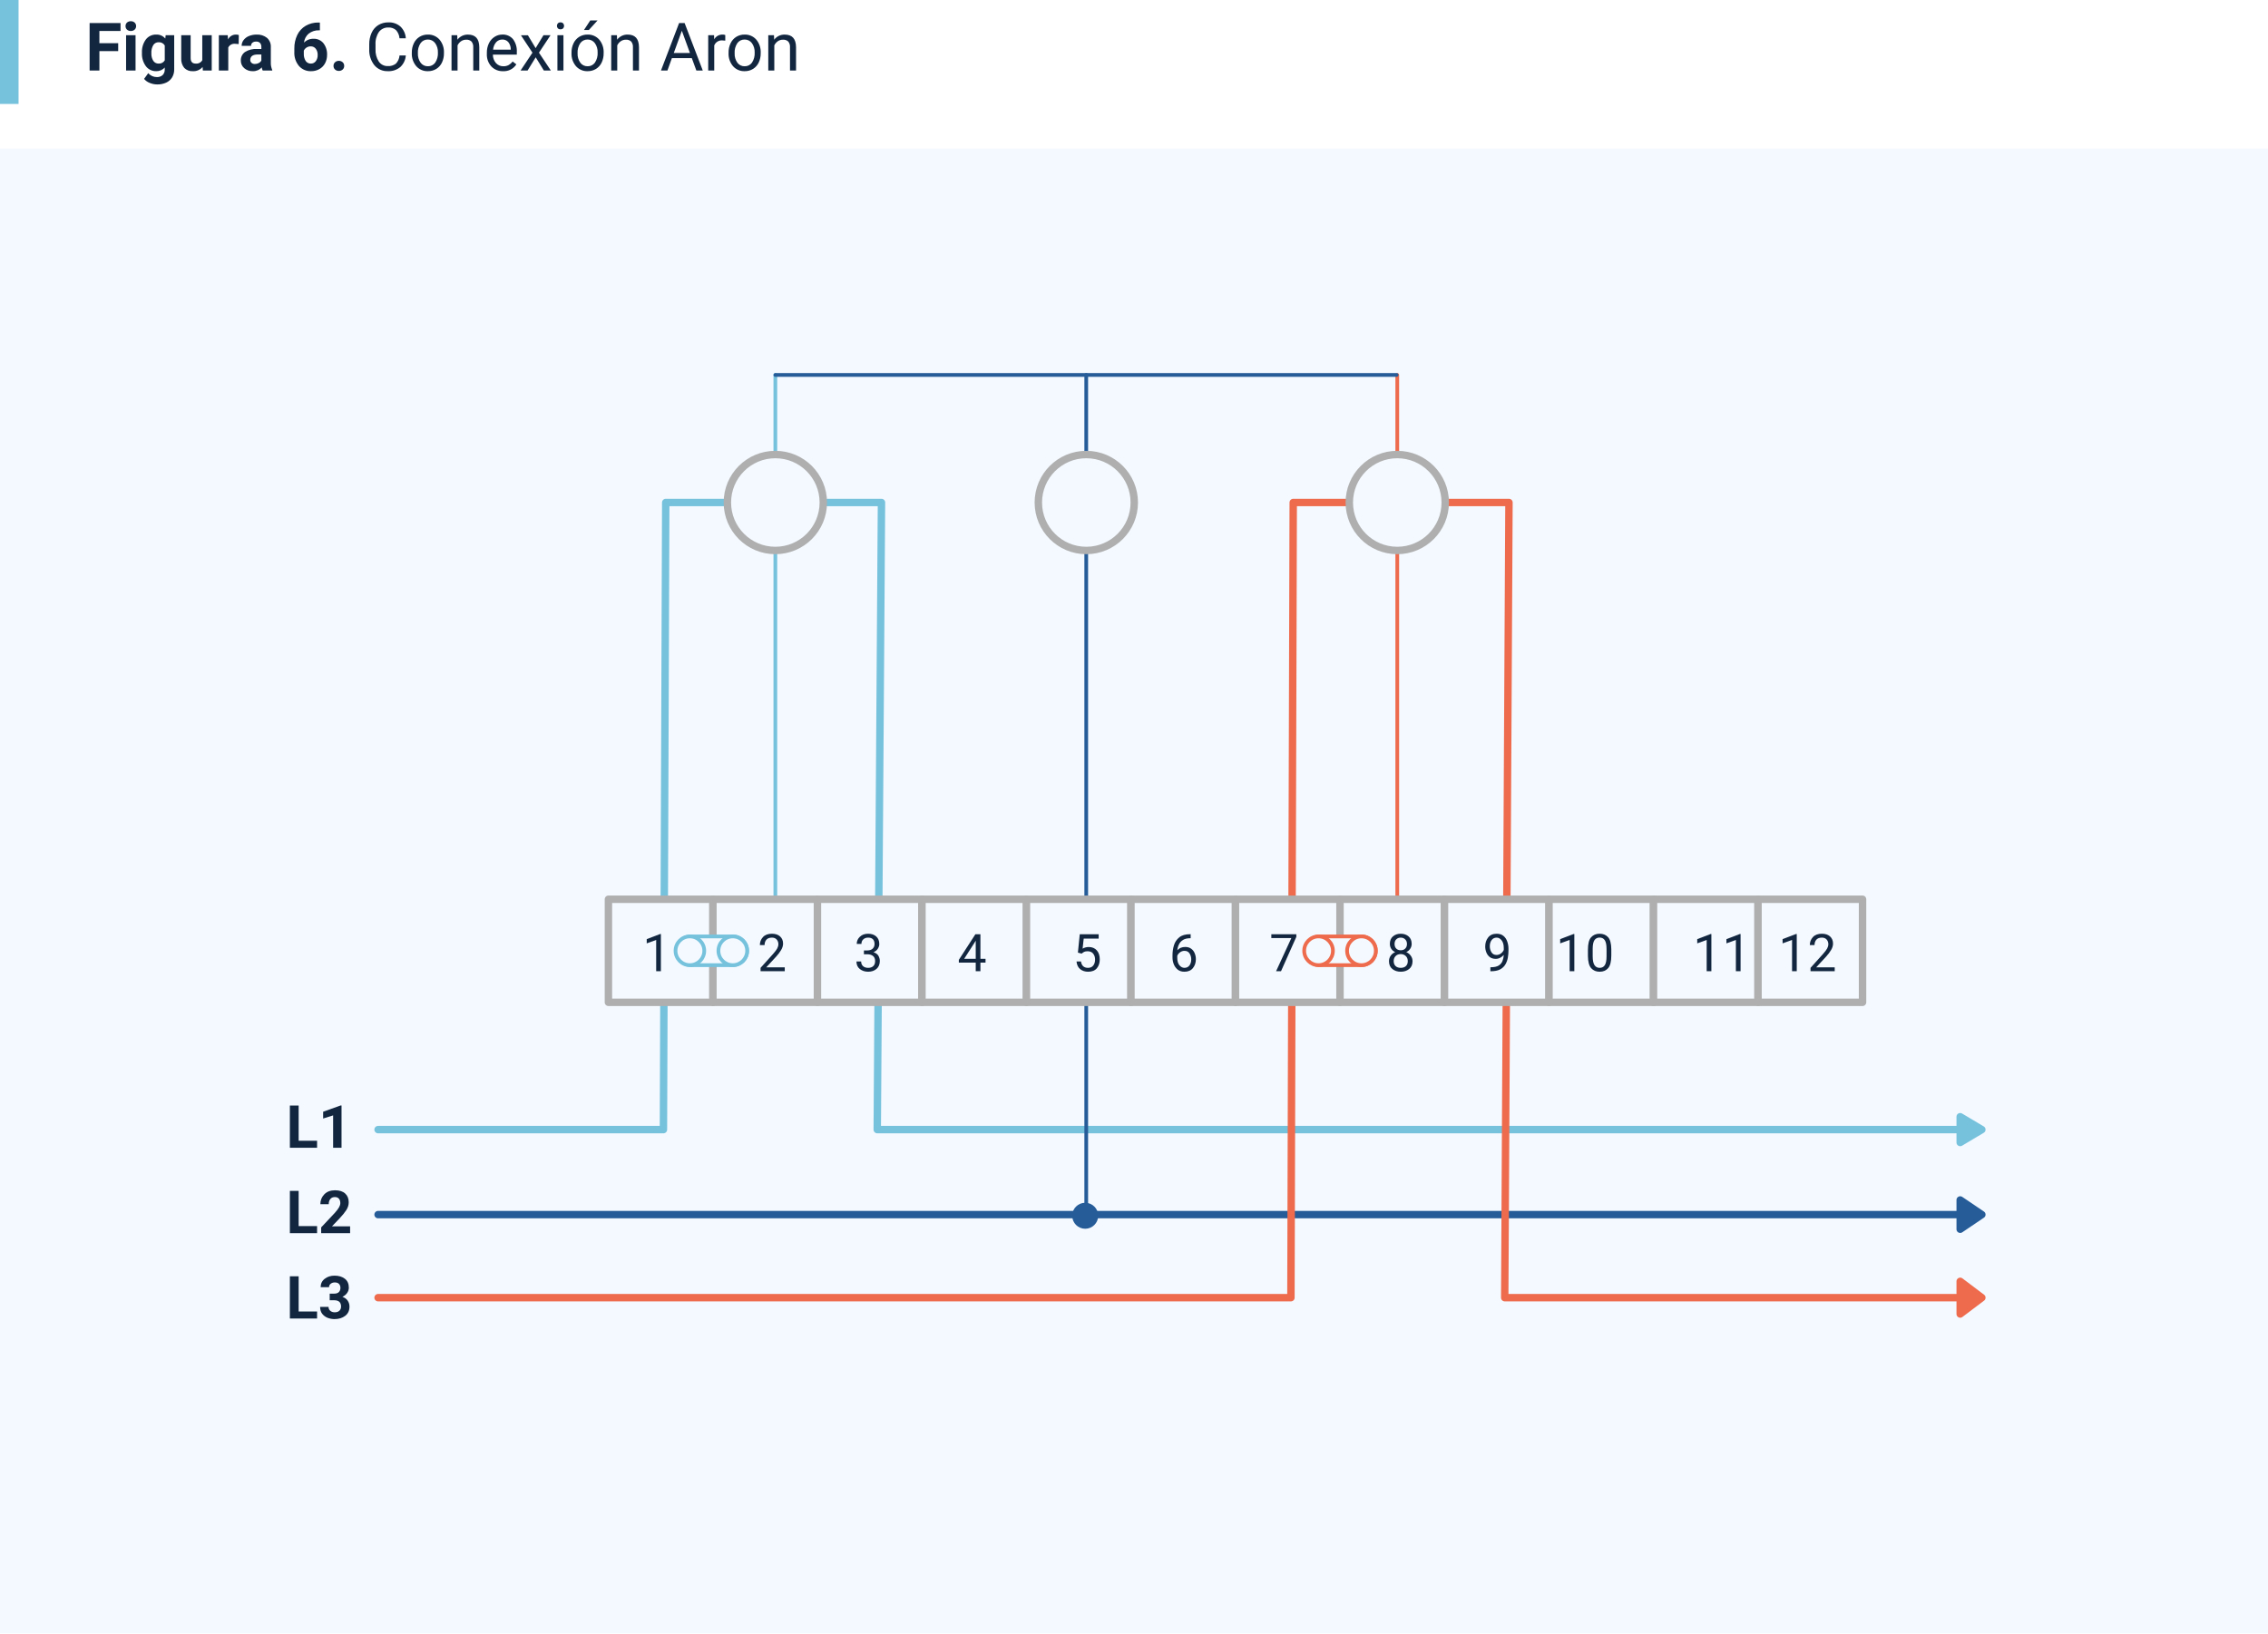
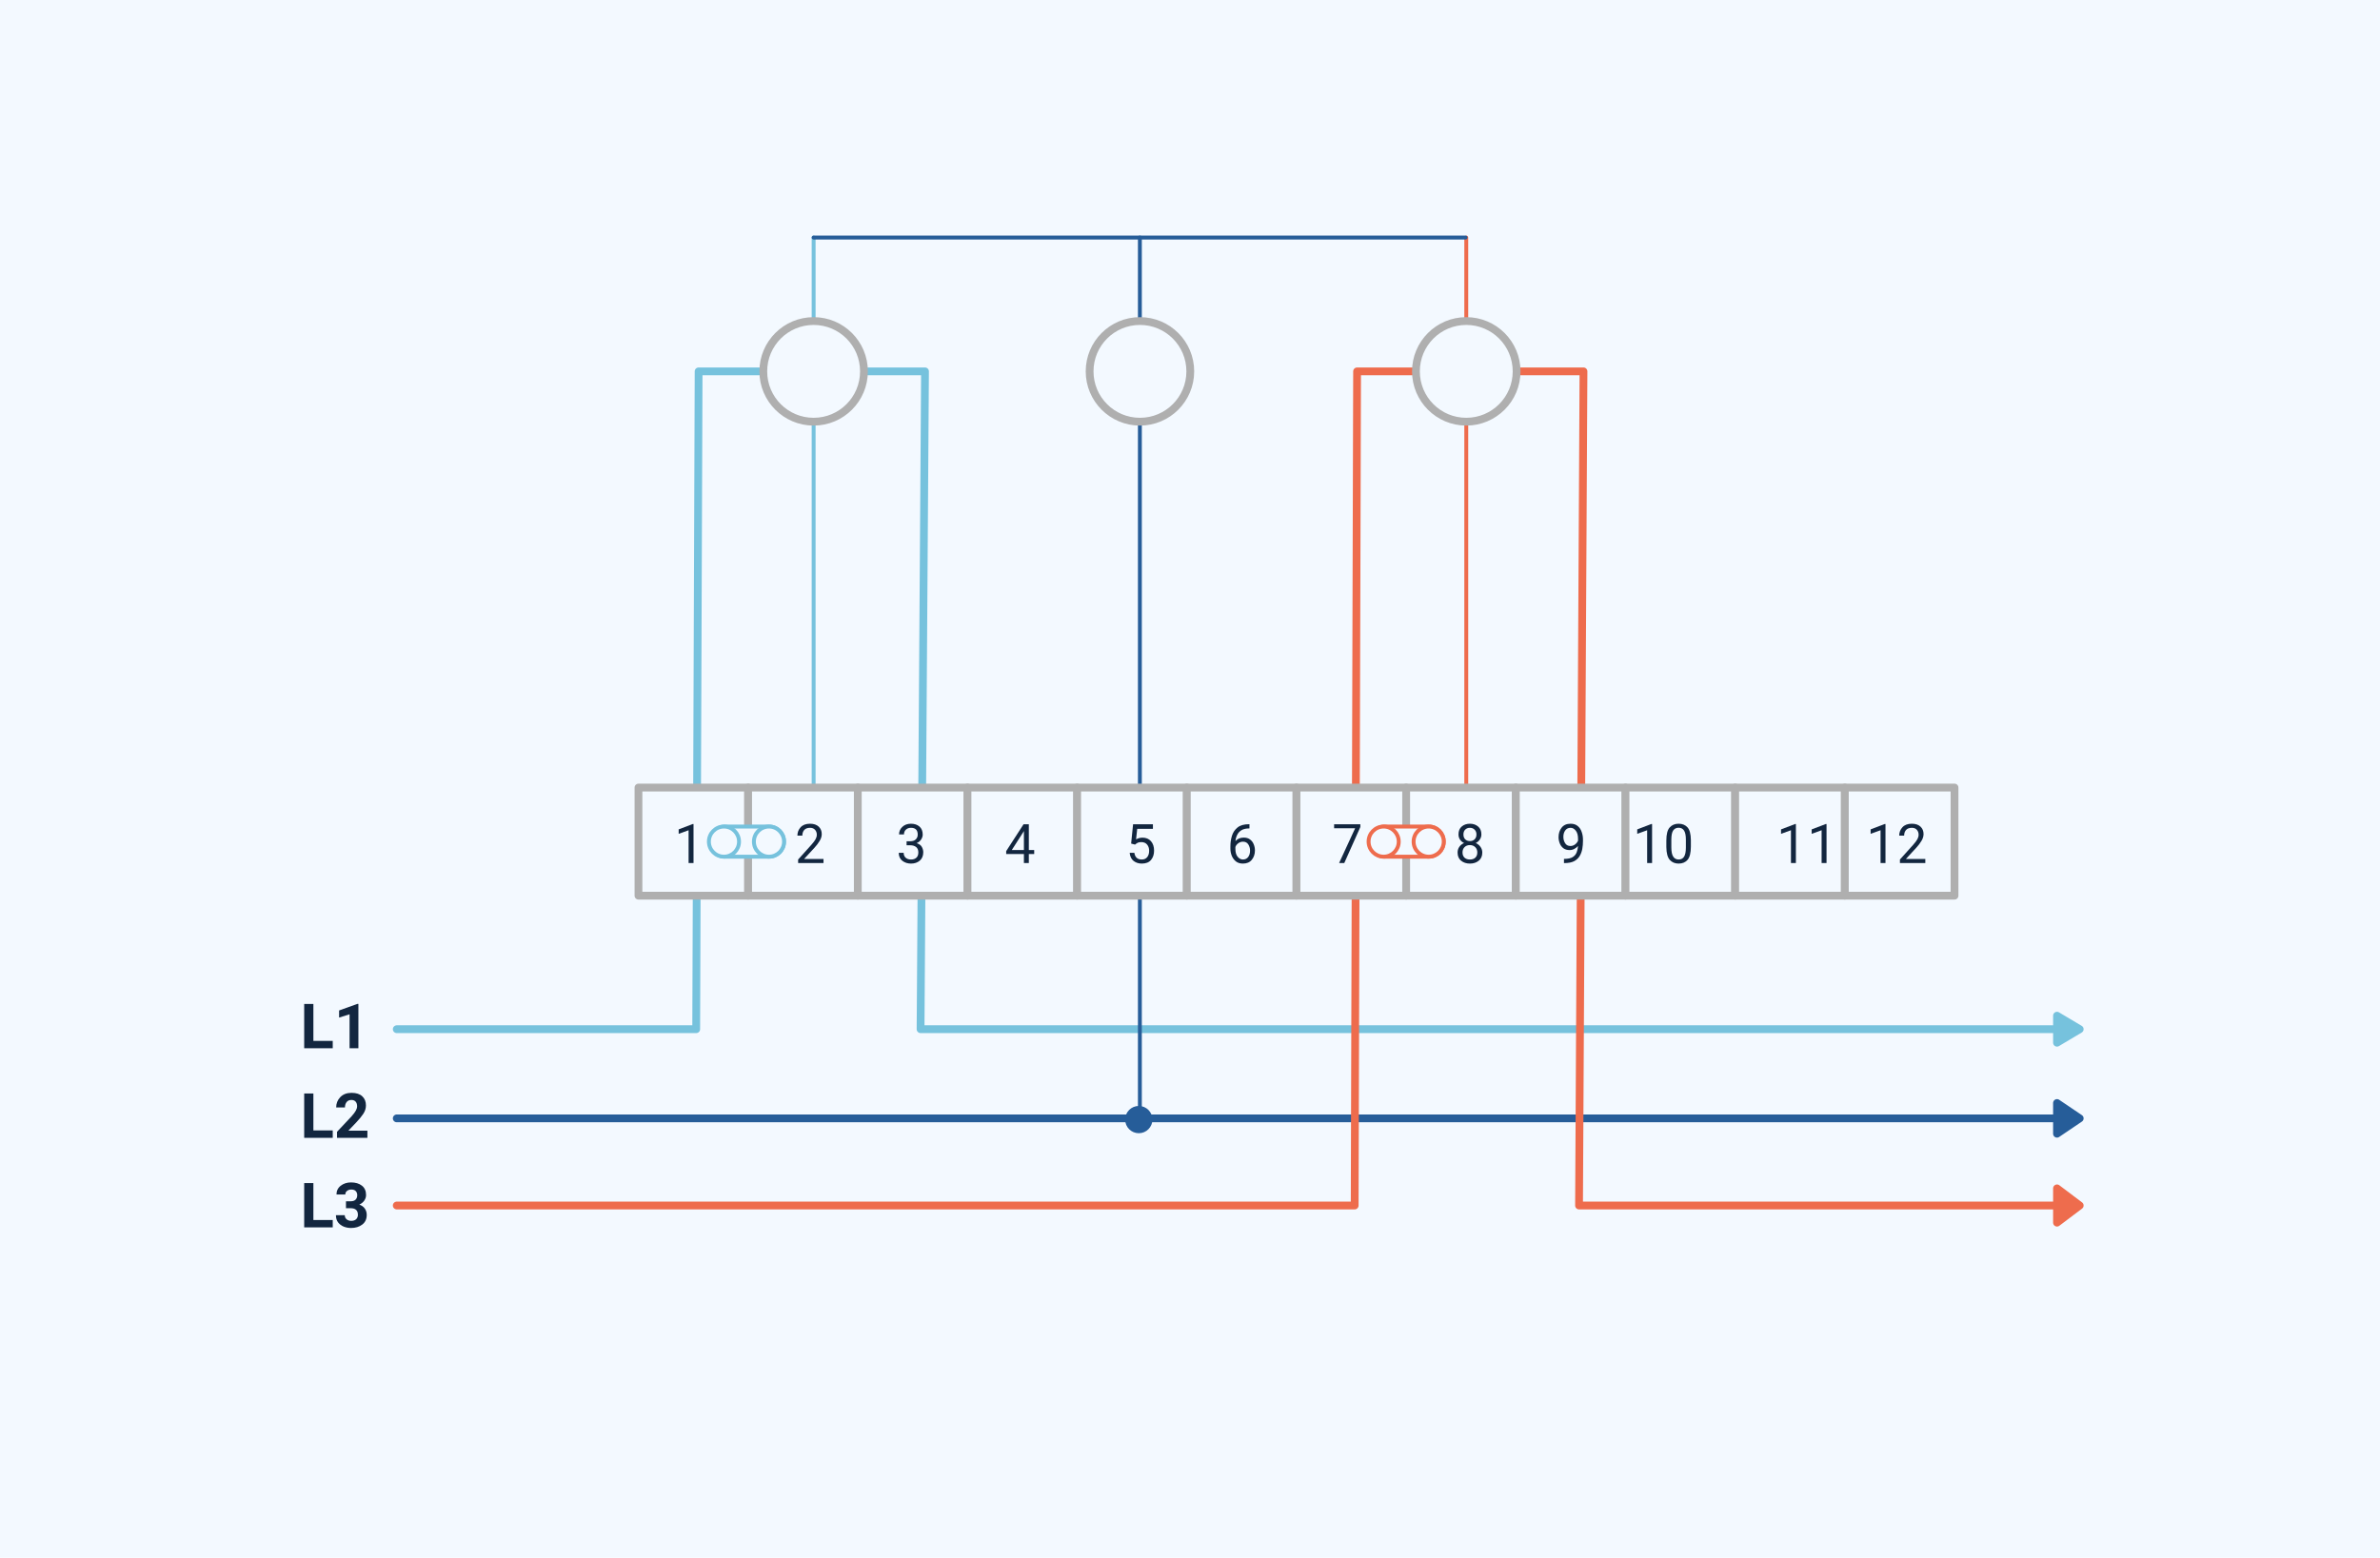
- <svg xmlns="http://www.w3.org/2000/svg" width="611" height="440" viewBox="0 0 611 440">
-   <g id="Grupo_84307" data-name="Grupo 84307" transform="translate(-494.855 -4208)">
-     <rect id="Rectángulo_31893" data-name="Rectángulo 31893" width="5" height="28" transform="translate(494.855 4208)" fill="#76c2dd" />
-     <path id="Trazado_102533" data-name="Trazado 102533" d="M8.842-5.229H3.779V0H1.143V-12.8H9.475v2.136h-5.7v3.3H8.842ZM13.518,0H10.969V-9.51h2.549Zm-2.7-11.971a1.251,1.251,0,0,1,.382-.94,1.436,1.436,0,0,1,1.042-.369,1.44,1.44,0,0,1,1.037.369,1.244,1.244,0,0,1,.387.94,1.247,1.247,0,0,1-.391.949,1.443,1.443,0,0,1-1.033.369,1.443,1.443,0,0,1-1.033-.369A1.247,1.247,0,0,1,10.819-11.971ZM15.24-4.825A5.573,5.573,0,0,1,16.282-8.35,3.375,3.375,0,0,1,19.09-9.686a2.96,2.96,0,0,1,2.435,1.072l.105-.9h2.3V-.316a4.064,4.064,0,0,1-.567,2.171,3.641,3.641,0,0,1-1.6,1.406,5.608,5.608,0,0,1-2.408.483,5.215,5.215,0,0,1-2.039-.417,3.619,3.619,0,0,1-1.5-1.077L16.945.7a2.975,2.975,0,0,0,2.3,1.063,2.178,2.178,0,0,0,1.573-.541,2.027,2.027,0,0,0,.563-1.534v-.51a2.938,2.938,0,0,1-2.312.993A3.366,3.366,0,0,1,16.3-1.165,5.572,5.572,0,0,1,15.24-4.72Zm2.54.189A3.47,3.47,0,0,0,18.3-2.607a1.65,1.65,0,0,0,1.424.735,1.764,1.764,0,0,0,1.661-.871V-6.749A1.76,1.76,0,0,0,19.74-7.62a1.66,1.66,0,0,0-1.437.748A3.911,3.911,0,0,0,17.78-4.636Zm13.8,3.669a3.185,3.185,0,0,1-2.6,1.143A3,3,0,0,1,26.644-.7a3.752,3.752,0,0,1-.822-2.575V-9.51h2.54v6.151q0,1.487,1.354,1.487a1.834,1.834,0,0,0,1.775-.9V-9.51H34.04V0H31.649ZM41.3-7.128a6.9,6.9,0,0,0-.914-.07,1.86,1.86,0,0,0-1.89.976V0h-2.54V-9.51h2.4l.07,1.134a2.354,2.354,0,0,1,2.118-1.31,2.662,2.662,0,0,1,.791.114ZM47.769,0a2.821,2.821,0,0,1-.255-.853,3.073,3.073,0,0,1-2.4,1.028A3.376,3.376,0,0,1,42.8-.633a2.6,2.6,0,0,1-.918-2.039A2.687,2.687,0,0,1,43-4.992a5.529,5.529,0,0,1,3.239-.817h1.169v-.545a1.567,1.567,0,0,0-.338-1.055A1.331,1.331,0,0,0,46-7.8,1.513,1.513,0,0,0,45-7.5a1.045,1.045,0,0,0-.365.844h-2.54a2.551,2.551,0,0,1,.51-1.529,3.37,3.37,0,0,1,1.441-1.1,5.253,5.253,0,0,1,2.092-.4,4.15,4.15,0,0,1,2.791.883,3.09,3.09,0,0,1,1.033,2.483V-2.2a4.546,4.546,0,0,0,.378,2.048V0Zm-2.1-1.767a2.188,2.188,0,0,0,1.037-.25,1.645,1.645,0,0,0,.7-.672V-4.324h-.949q-1.907,0-2.03,1.318l-.009.149a1.017,1.017,0,0,0,.334.782A1.3,1.3,0,0,0,45.668-1.767ZM63.176-12.929v2.092H62.93a4.315,4.315,0,0,0-2.773.9A3.642,3.642,0,0,0,58.9-7.523a3.46,3.46,0,0,1,2.575-1.037,3.26,3.26,0,0,1,2.654,1.2,4.792,4.792,0,0,1,.984,3.146,4.713,4.713,0,0,1-.541,2.259A3.877,3.877,0,0,1,63.04-.387,4.443,4.443,0,0,1,60.8.176,4.15,4.15,0,0,1,57.538-1.23a5.459,5.459,0,0,1-1.244-3.753V-5.9a8.215,8.215,0,0,1,.787-3.678,5.768,5.768,0,0,1,2.259-2.47,6.619,6.619,0,0,1,3.415-.883ZM60.7-6.513a2.029,2.029,0,0,0-1.116.32,1.929,1.929,0,0,0-.738.847v.772a3.42,3.42,0,0,0,.5,1.987,1.619,1.619,0,0,0,1.406.715,1.6,1.6,0,0,0,1.323-.645,2.63,2.63,0,0,0,.505-1.671,2.625,2.625,0,0,0-.51-1.684A1.661,1.661,0,0,0,60.7-6.513ZM66.85-1.248a1.279,1.279,0,0,1,.409-.984,1.45,1.45,0,0,1,1.024-.378,1.462,1.462,0,0,1,1.033.378,1.279,1.279,0,0,1,.409.984,1.261,1.261,0,0,1-.4.971A1.468,1.468,0,0,1,68.282.1a1.456,1.456,0,0,1-1.028-.374A1.261,1.261,0,0,1,66.85-1.248ZM86.326-4.061a4.708,4.708,0,0,1-1.5,3.133,4.911,4.911,0,0,1-3.353,1.1A4.509,4.509,0,0,1,77.84-1.45,6.542,6.542,0,0,1,76.474-5.8v-1.23a7.291,7.291,0,0,1,.637-3.138,4.76,4.76,0,0,1,1.806-2.079,5.029,5.029,0,0,1,2.707-.725,4.624,4.624,0,0,1,3.27,1.138,4.765,4.765,0,0,1,1.433,3.151h-1.7a3.677,3.677,0,0,0-.954-2.222,2.885,2.885,0,0,0-2.052-.688,3.019,3.019,0,0,0-2.536,1.2,5.492,5.492,0,0,0-.918,3.4v1.24a5.645,5.645,0,0,0,.87,3.316A2.812,2.812,0,0,0,81.475-1.2a3.247,3.247,0,0,0,2.158-.637,3.536,3.536,0,0,0,1-2.219Zm1.617-.782a5.617,5.617,0,0,1,.549-2.514,4.1,4.1,0,0,1,1.529-1.723,4.163,4.163,0,0,1,2.237-.606A4.01,4.01,0,0,1,95.4-8.341a5.174,5.174,0,0,1,1.2,3.577v.114a5.666,5.666,0,0,1-.532,2.492A4.038,4.038,0,0,1,94.548-.439a4.211,4.211,0,0,1-2.272.615,4,4,0,0,1-3.133-1.345,5.147,5.147,0,0,1-1.2-3.56Zm1.635.193a4.068,4.068,0,0,0,.734,2.54,2.349,2.349,0,0,0,1.964.958,2.335,2.335,0,0,0,1.969-.971,4.449,4.449,0,0,0,.729-2.72,4.061,4.061,0,0,0-.743-2.536,2.361,2.361,0,0,0-1.973-.971,2.335,2.335,0,0,0-1.942.958A4.416,4.416,0,0,0,89.578-4.649Zm10.6-4.86.053,1.2a3.465,3.465,0,0,1,2.848-1.371q3.015,0,3.041,3.4V0h-1.626V-6.293a2.189,2.189,0,0,0-.47-1.521,1.884,1.884,0,0,0-1.437-.492,2.347,2.347,0,0,0-1.389.422,2.865,2.865,0,0,0-.932,1.107V0H98.64V-9.51ZM112.518.176a4.155,4.155,0,0,1-3.146-1.27,4.714,4.714,0,0,1-1.213-3.4v-.3a5.707,5.707,0,0,1,.541-2.527,4.217,4.217,0,0,1,1.512-1.74,3.8,3.8,0,0,1,2.1-.628A3.562,3.562,0,0,1,115.2-8.464a5.289,5.289,0,0,1,1.028,3.5v.677h-6.442a3.38,3.38,0,0,0,.822,2.272,2.583,2.583,0,0,0,2,.866,2.832,2.832,0,0,0,1.459-.352,3.666,3.666,0,0,0,1.046-.932l.993.773A3.993,3.993,0,0,1,112.518.176Zm-.2-8.525a2.169,2.169,0,0,0-1.652.716,3.482,3.482,0,0,0-.826,2.008H114.6v-.123a3.1,3.1,0,0,0-.668-1.92A2.042,2.042,0,0,0,112.315-8.35ZM121.3-6.038l2.109-3.472h1.9l-3.111,4.7L125.4,0h-1.881l-2.2-3.56L119.127,0h-1.89l3.208-4.808-3.111-4.7h1.881ZM128.795,0h-1.626V-9.51h1.626Zm-1.758-12.032a.971.971,0,0,1,.242-.668.907.907,0,0,1,.716-.272.922.922,0,0,1,.721.272.96.96,0,0,1,.246.668.929.929,0,0,1-.246.659.938.938,0,0,1-.721.264.924.924,0,0,1-.716-.264A.938.938,0,0,1,127.037-12.032Zm3.929,7.189a5.617,5.617,0,0,1,.549-2.514,4.1,4.1,0,0,1,1.529-1.723,4.163,4.163,0,0,1,2.237-.606,4.01,4.01,0,0,1,3.142,1.345,5.174,5.174,0,0,1,1.2,3.577v.114a5.666,5.666,0,0,1-.532,2.492,4.038,4.038,0,0,1-1.521,1.718A4.211,4.211,0,0,1,135.3.176a4,4,0,0,1-3.133-1.345,5.147,5.147,0,0,1-1.2-3.56Zm1.635.193a4.068,4.068,0,0,0,.734,2.54,2.349,2.349,0,0,0,1.964.958,2.335,2.335,0,0,0,1.969-.971A4.449,4.449,0,0,0,138-4.843a4.061,4.061,0,0,0-.743-2.536,2.361,2.361,0,0,0-1.973-.971,2.335,2.335,0,0,0-1.942.958A4.416,4.416,0,0,0,132.6-4.649ZM136.02-13.5h1.969l-2.355,2.584-1.31,0ZM143.2-9.51l.053,1.2A3.465,3.465,0,0,1,146.1-9.686q3.015,0,3.041,3.4V0h-1.626V-6.293a2.189,2.189,0,0,0-.47-1.521,1.884,1.884,0,0,0-1.437-.492,2.347,2.347,0,0,0-1.389.422,2.865,2.865,0,0,0-.932,1.107V0h-1.626V-9.51Zm20.171,6.161H158.01L156.806,0h-1.74l4.887-12.8h1.477l4.9,12.8h-1.731Zm-4.852-1.38h4.351l-2.18-5.985Zm13.869-3.322a4.873,4.873,0,0,0-.8-.062,2.143,2.143,0,0,0-2.171,1.362V0h-1.626V-9.51h1.582l.026,1.1a2.532,2.532,0,0,1,2.268-1.274,1.661,1.661,0,0,1,.721.123Zm.888,3.208a5.617,5.617,0,0,1,.549-2.514,4.1,4.1,0,0,1,1.529-1.723,4.163,4.163,0,0,1,2.237-.606,4.01,4.01,0,0,1,3.142,1.345,5.174,5.174,0,0,1,1.2,3.577v.114a5.666,5.666,0,0,1-.532,2.492,4.038,4.038,0,0,1-1.521,1.718,4.211,4.211,0,0,1-2.272.615,4,4,0,0,1-3.133-1.345,5.147,5.147,0,0,1-1.2-3.56Zm1.635.193a4.068,4.068,0,0,0,.734,2.54,2.349,2.349,0,0,0,1.964.958,2.335,2.335,0,0,0,1.969-.971,4.449,4.449,0,0,0,.729-2.72,4.061,4.061,0,0,0-.743-2.536,2.361,2.361,0,0,0-1.973-.971,2.335,2.335,0,0,0-1.942.958A4.416,4.416,0,0,0,174.911-4.649Zm10.6-4.86.053,1.2a3.465,3.465,0,0,1,2.848-1.371q3.015,0,3.041,3.4V0h-1.626V-6.293a2.189,2.189,0,0,0-.47-1.521,1.884,1.884,0,0,0-1.437-.492,2.347,2.347,0,0,0-1.389.422,2.865,2.865,0,0,0-.932,1.107V0h-1.626V-9.51Z" transform="translate(517.855 4227)" fill="#12263f" />
-     <rect id="Rectángulo_31429" data-name="Rectángulo 31429" width="611" height="400" transform="translate(494.855 4248)" fill="#f3f9ff" />
+ <svg xmlns="http://www.w3.org/2000/svg" width="611" height="400" viewBox="0 0 611 400">
+   <g id="Grupo_84327" data-name="Grupo 84327" transform="translate(-494.855 -4248)">
+     <g id="Grupo_84320" data-name="Grupo 84320">
+       <g id="Grupo_84325" data-name="Grupo 84325">
+         <g id="Grupo_84326" data-name="Grupo 84326">
+           <rect id="Rectángulo_31429" data-name="Rectángulo 31429" width="611" height="400" transform="translate(494.855 4248)" fill="#f3f9ff" />
+         </g>
+       </g>
+     </g>
    <g id="Grupo_84287" data-name="Grupo 84287" transform="translate(12.855)">
      <g id="Grupo_84235" data-name="Grupo 84235" transform="translate(583.855 4343.365)">
        <path id="Trazado_102482" data-name="Trazado 102482" d="M152,414.925h76.875L229.495,246h58.121l-1.14,168.925H578.222" transform="translate(-152 -246)" fill="none" stroke="#76c2dd" stroke-linecap="round" stroke-linejoin="round" stroke-width="2" />
        <path id="Trazado_102483" data-name="Trazado 102483" d="M613.736,425.24v6.942l5.832-3.471Z" transform="translate(-187.514 -259.786)" fill="#76c2dd" stroke="#76c2dd" stroke-linecap="round" stroke-linejoin="round" stroke-width="2" />
      </g>
      <g id="Grupo_84236" data-name="Grupo 84236" transform="translate(583.855 4343.365)">
        <path id="Trazado_102484" data-name="Trazado 102484" d="M152,437.823H578.222" transform="translate(-152 -246)" fill="none" stroke="#265d99" stroke-linecap="round" stroke-linejoin="round" stroke-width="2" />
        <path id="Trazado_102485" data-name="Trazado 102485" d="M613.736,449.536v7.883l5.832-3.942Z" transform="translate(-187.514 -261.655)" fill="#265d99" stroke="#265d99" stroke-linecap="round" stroke-linejoin="round" stroke-width="2" />
      </g>
      <path id="Trazado_102487" data-name="Trazado 102487" d="M152,460.2H397.92l.62-214.2h58.121l-1.14,214.2h122.7" transform="translate(431.855 4097.365)" fill="none" stroke="#ee6c4d" stroke-linecap="round" stroke-linejoin="round" stroke-width="2" />
      <path id="Trazado_102488" data-name="Trazado 102488" d="M613.736,473.279v8.8l5.832-4.4Z" transform="translate(396.342 4079.885)" fill="#ee6c4d" stroke="#ee6c4d" stroke-linecap="round" stroke-linejoin="round" stroke-width="2" />
      <path id="Trazado_102491" data-name="Trazado 102491" d="M0,141.237V0" transform="translate(690.877 4309.002)" fill="none" stroke="#76c2dd" stroke-linecap="round" stroke-width="1" />
      <line id="Línea_190" data-name="Línea 190" y1="225.498" transform="translate(774.632 4309.002)" fill="none" stroke="#265d99" stroke-linecap="round" stroke-linejoin="round" stroke-width="1" />
      <line id="Línea_191" data-name="Línea 191" y1="141.237" transform="translate(858.425 4309.002)" fill="none" stroke="#ee6c4d" stroke-linecap="round" stroke-linejoin="round" stroke-width="1" />
      <circle id="Elipse_4142" data-name="Elipse 4142" cx="12.923" cy="12.923" r="12.923" transform="translate(677.954 4330.441)" fill="#f3f9ff" stroke="#afafaf" stroke-linecap="round" stroke-linejoin="round" stroke-width="2" />
      <circle id="Elipse_4143" data-name="Elipse 4143" cx="12.923" cy="12.923" r="12.923" transform="translate(761.728 4330.441)" fill="#f3f9ff" stroke="#afafaf" stroke-linecap="round" stroke-linejoin="round" stroke-width="2" />
      <circle id="Elipse_4144" data-name="Elipse 4144" cx="12.923" cy="12.923" r="12.923" transform="translate(845.502 4330.441)" fill="#f3f9ff" stroke="#afafaf" stroke-linecap="round" stroke-linejoin="round" stroke-width="2" />
      <path id="Trazado_102490" data-name="Trazado 102490" d="M267.939,208.772H435.313" transform="translate(422.938 4100.229)" fill="none" stroke="#265d99" stroke-linecap="round" stroke-linejoin="round" stroke-width="1" />
      <g id="Grupo_84239" data-name="Grupo 84239" transform="translate(645.91 4450.238)">
        <rect id="Rectángulo_31873" data-name="Rectángulo 31873" width="28.155" height="27.765" fill="#f3f9ff" stroke="#afafaf" stroke-linecap="round" stroke-linejoin="round" stroke-width="2" />
        <rect id="Rectángulo_31874" data-name="Rectángulo 31874" width="28.155" height="27.765" transform="translate(28.155)" fill="#f3f9ff" stroke="#afafaf" stroke-linecap="round" stroke-linejoin="round" stroke-width="2" />
        <rect id="Rectángulo_31875" data-name="Rectángulo 31875" width="28.155" height="27.765" transform="translate(56.31)" fill="#f3f9ff" stroke="#afafaf" stroke-linecap="round" stroke-linejoin="round" stroke-width="2" />
        <rect id="Rectángulo_31876" data-name="Rectángulo 31876" width="28.155" height="27.765" transform="translate(84.465)" fill="#f3f9ff" stroke="#afafaf" stroke-linecap="round" stroke-linejoin="round" stroke-width="2" />
      </g>
      <g id="Grupo_84240" data-name="Grupo 84240" transform="translate(758.53 4450.238)">
        <rect id="Rectángulo_31877" data-name="Rectángulo 31877" width="28.155" height="27.765" transform="translate(0)" fill="#f3f9ff" stroke="#afafaf" stroke-linecap="round" stroke-linejoin="round" stroke-width="2" />
        <rect id="Rectángulo_31878" data-name="Rectángulo 31878" width="28.155" height="27.765" transform="translate(28.155)" fill="#f3f9ff" stroke="#afafaf" stroke-linecap="round" stroke-linejoin="round" stroke-width="2" />
        <rect id="Rectángulo_31879" data-name="Rectángulo 31879" width="28.155" height="27.765" transform="translate(56.31)" fill="#f3f9ff" stroke="#afafaf" stroke-linecap="round" stroke-linejoin="round" stroke-width="2" />
        <rect id="Rectángulo_31880" data-name="Rectángulo 31880" width="28.155" height="27.765" transform="translate(84.465)" fill="#f3f9ff" stroke="#afafaf" stroke-linecap="round" stroke-linejoin="round" stroke-width="2" />
      </g>
      <g id="Grupo_84241" data-name="Grupo 84241" transform="translate(871.15 4450.238)">
        <rect id="Rectángulo_31881" data-name="Rectángulo 31881" width="28.155" height="27.765" fill="#f3f9ff" stroke="#afafaf" stroke-linecap="round" stroke-linejoin="round" stroke-width="2" />
        <rect id="Rectángulo_31882" data-name="Rectángulo 31882" width="28.155" height="27.765" transform="translate(28.155)" fill="#f3f9ff" stroke="#afafaf" stroke-linecap="round" stroke-linejoin="round" stroke-width="2" />
        <rect id="Rectángulo_31883" data-name="Rectángulo 31883" width="28.155" height="27.765" transform="translate(56.31)" fill="#f3f9ff" stroke="#afafaf" stroke-linecap="round" stroke-linejoin="round" stroke-width="2" />
        <rect id="Rectángulo_31884" data-name="Rectángulo 31884" width="28.155" height="27.765" transform="translate(84.465)" fill="#f3f9ff" stroke="#afafaf" stroke-linecap="round" stroke-linejoin="round" stroke-width="2" />
      </g>
      <g id="Grupo_84242" data-name="Grupo 84242" transform="translate(663.988 4460.252)">
        <rect id="Rectángulo_31885" data-name="Rectángulo 31885" width="18.97" height="7.738" rx="3.807" transform="translate(0.324)" fill="#f3f9ff" stroke="#76c2dd" stroke-linecap="round" stroke-linejoin="round" stroke-width="1" />
        <circle id="Elipse_4134" data-name="Elipse 4134" cx="3.869" cy="3.869" r="3.869" fill="#f3f9ff" stroke="#76c2dd" stroke-linecap="round" stroke-linejoin="round" stroke-width="1" />
        <circle id="Elipse_4135" data-name="Elipse 4135" cx="3.869" cy="3.869" r="3.869" transform="translate(11.555)" fill="#f3f9ff" stroke="#76c2dd" stroke-linecap="round" stroke-linejoin="round" stroke-width="1" />
      </g>
      <g id="Grupo_84244" data-name="Grupo 84244" transform="translate(833.349 4460.252)">
        <rect id="Rectángulo_31887" data-name="Rectángulo 31887" width="18.97" height="7.738" rx="3.807" transform="translate(0.324)" fill="#f3f9ff" stroke="#ee6c4d" stroke-linecap="round" stroke-linejoin="round" stroke-width="1" />
        <circle id="Elipse_4138" data-name="Elipse 4138" cx="3.869" cy="3.869" r="3.869" transform="translate(0)" fill="#f3f9ff" stroke="#ee6c4d" stroke-linecap="round" stroke-linejoin="round" stroke-width="1" />
        <circle id="Elipse_4139" data-name="Elipse 4139" cx="3.869" cy="3.869" r="3.869" transform="translate(11.555)" fill="#f3f9ff" stroke="#ee6c4d" stroke-linecap="round" stroke-linejoin="round" stroke-width="1" />
      </g>
      <text id="L1" transform="translate(568 4517.18)" fill="#12263f" font-size="16" font-family="Roboto-Bold, Roboto" font-weight="700">
        <tspan x="-8.922" y="0">L1</tspan>
      </text>
      <text id="_1" data-name="1" transform="translate(658.988 4469.621)" fill="#12263f" font-size="14" font-family="Roboto-Regular, Roboto">
        <tspan x="-3.931" y="0">1</tspan>
      </text>
      <text id="_2" data-name="2" transform="translate(690 4469.621)" fill="#12263f" font-size="14" font-family="Roboto-Regular, Roboto">
        <tspan x="-3.931" y="0">2</tspan>
      </text>
      <text id="_3" data-name="3" transform="translate(716 4469.621)" fill="#12263f" font-size="14" font-family="Roboto-Regular, Roboto">
        <tspan x="-3.931" y="0">3</tspan>
      </text>
      <text id="_4" data-name="4" transform="translate(743.884 4469.621)" fill="#12263f" font-size="14" font-family="Roboto-Regular, Roboto">
        <tspan x="-3.931" y="0">4</tspan>
      </text>
      <text id="_5" data-name="5" transform="translate(774.896 4469.621)" fill="#12263f" font-size="14" font-family="Roboto-Regular, Roboto">
        <tspan x="-3.931" y="0">5</tspan>
      </text>
      <text id="_6" data-name="6" transform="translate(800.896 4469.621)" fill="#12263f" font-size="14" font-family="Roboto-Regular, Roboto">
        <tspan x="-3.931" y="0">6</tspan>
      </text>
      <text id="_7" data-name="7" transform="translate(827.896 4469.621)" fill="#12263f" font-size="14" font-family="Roboto-Regular, Roboto">
        <tspan x="-3.931" y="0">7</tspan>
      </text>
      <text id="_8" data-name="8" transform="translate(859.36 4469.621)" fill="#12263f" font-size="14" font-family="Roboto-Regular, Roboto">
        <tspan x="-3.931" y="0">8</tspan>
      </text>
      <text id="_9" data-name="9" transform="translate(885.36 4469.621)" fill="#12263f" font-size="14" font-family="Roboto-Regular, Roboto">
        <tspan x="-3.931" y="0">9</tspan>
      </text>
      <text id="_10" data-name="10" transform="translate(909 4469.621)" fill="#12263f" font-size="14" font-family="Roboto-Regular, Roboto">
        <tspan x="-7.861" y="0">10</tspan>
      </text>
      <text id="_11" data-name="11" transform="translate(945.921 4469.621)" fill="#12263f" font-size="14" font-family="Roboto-Regular, Roboto">
        <tspan x="-7.861" y="0">11</tspan>
      </text>
      <text id="_12" data-name="12" transform="translate(968.921 4469.621)" fill="#12263f" font-size="14" font-family="Roboto-Regular, Roboto">
        <tspan x="-7.861" y="0">12</tspan>
      </text>
      <text id="L2" transform="translate(568 4540.18)" fill="#12263f" font-size="16" font-family="Roboto-Bold, Roboto" font-weight="700">
        <tspan x="-8.922" y="0">L2</tspan>
      </text>
      <text id="L3" transform="translate(568 4563.18)" fill="#12263f" font-size="16" font-family="Roboto-Bold, Roboto" font-weight="700">
        <tspan x="-8.922" y="0">L3</tspan>
      </text>
      <circle id="Elipse_4162" data-name="Elipse 4162" cx="3.5" cy="3.5" r="3.5" transform="translate(770.855 4532)" fill="#265d99" />
    </g>
  </g>
</svg>
